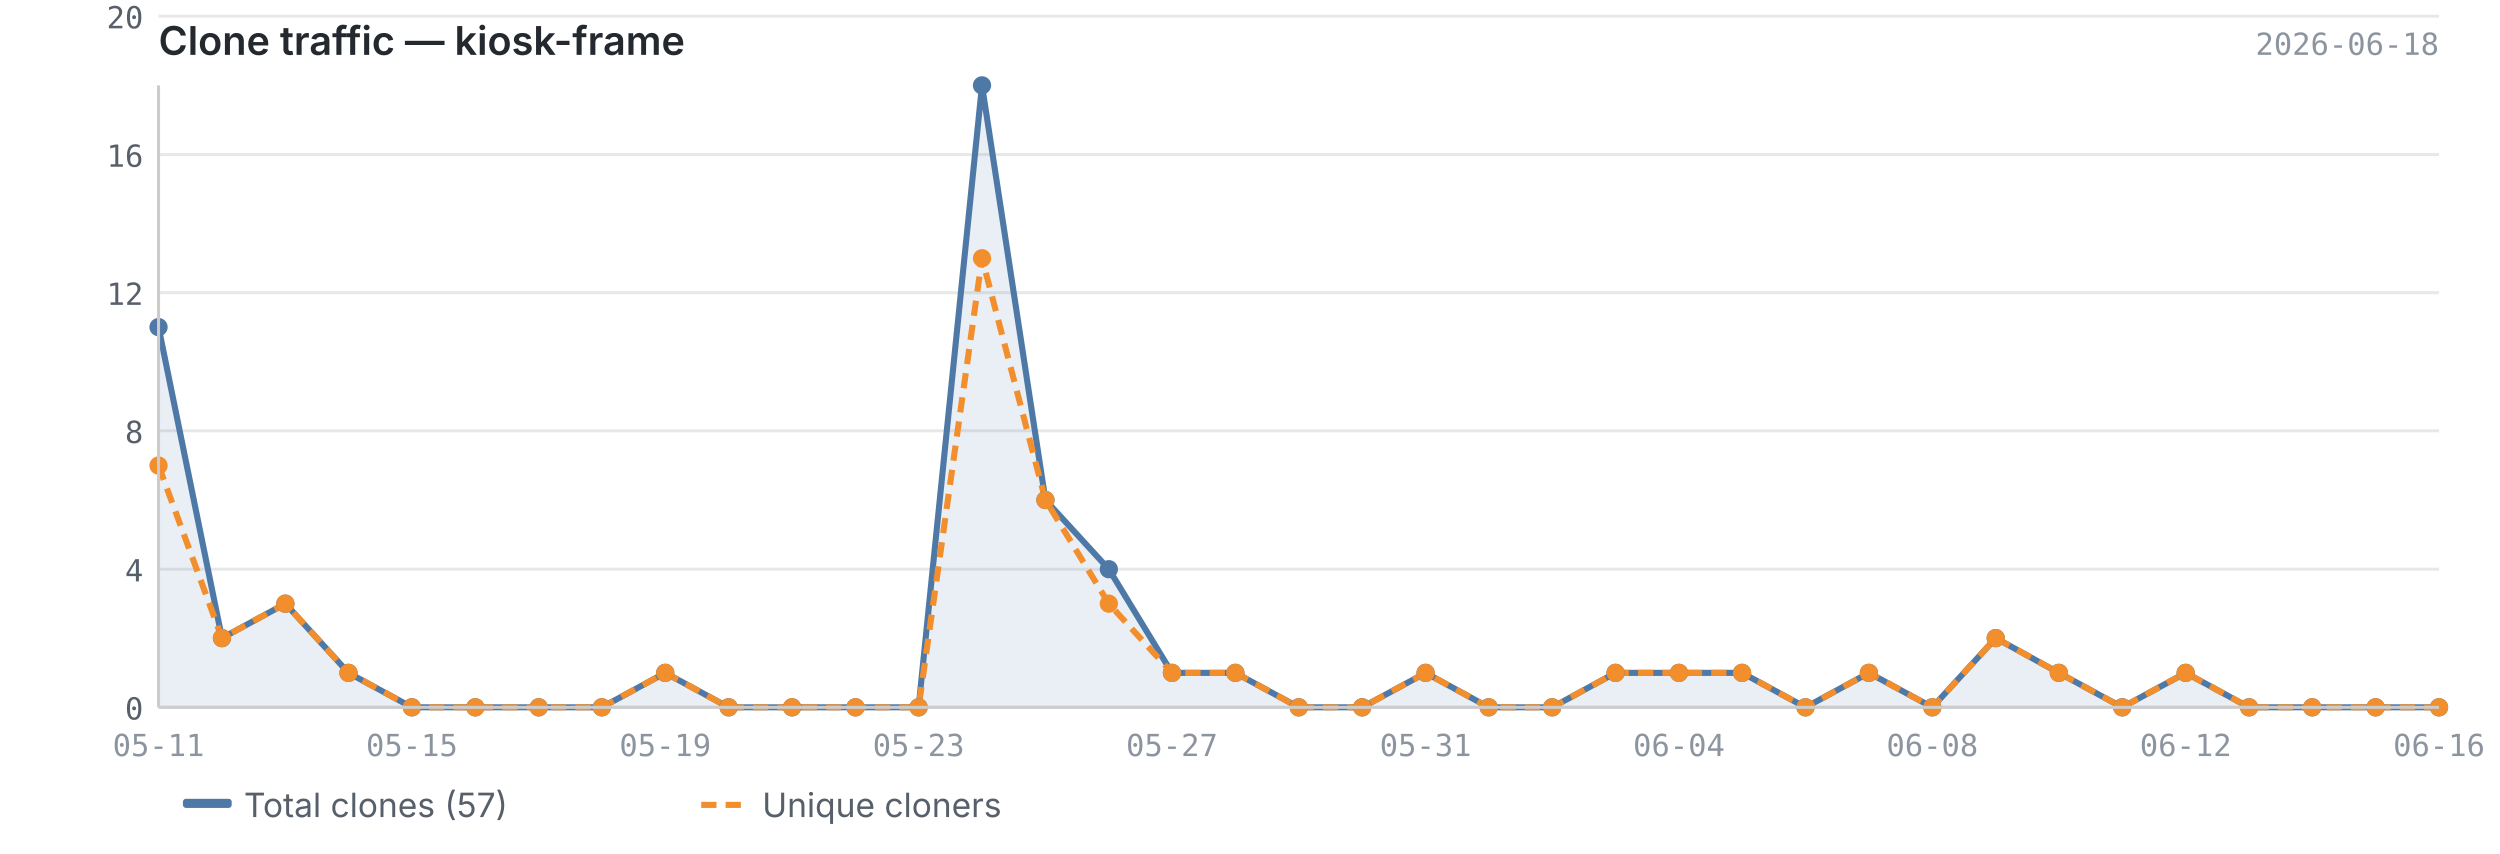
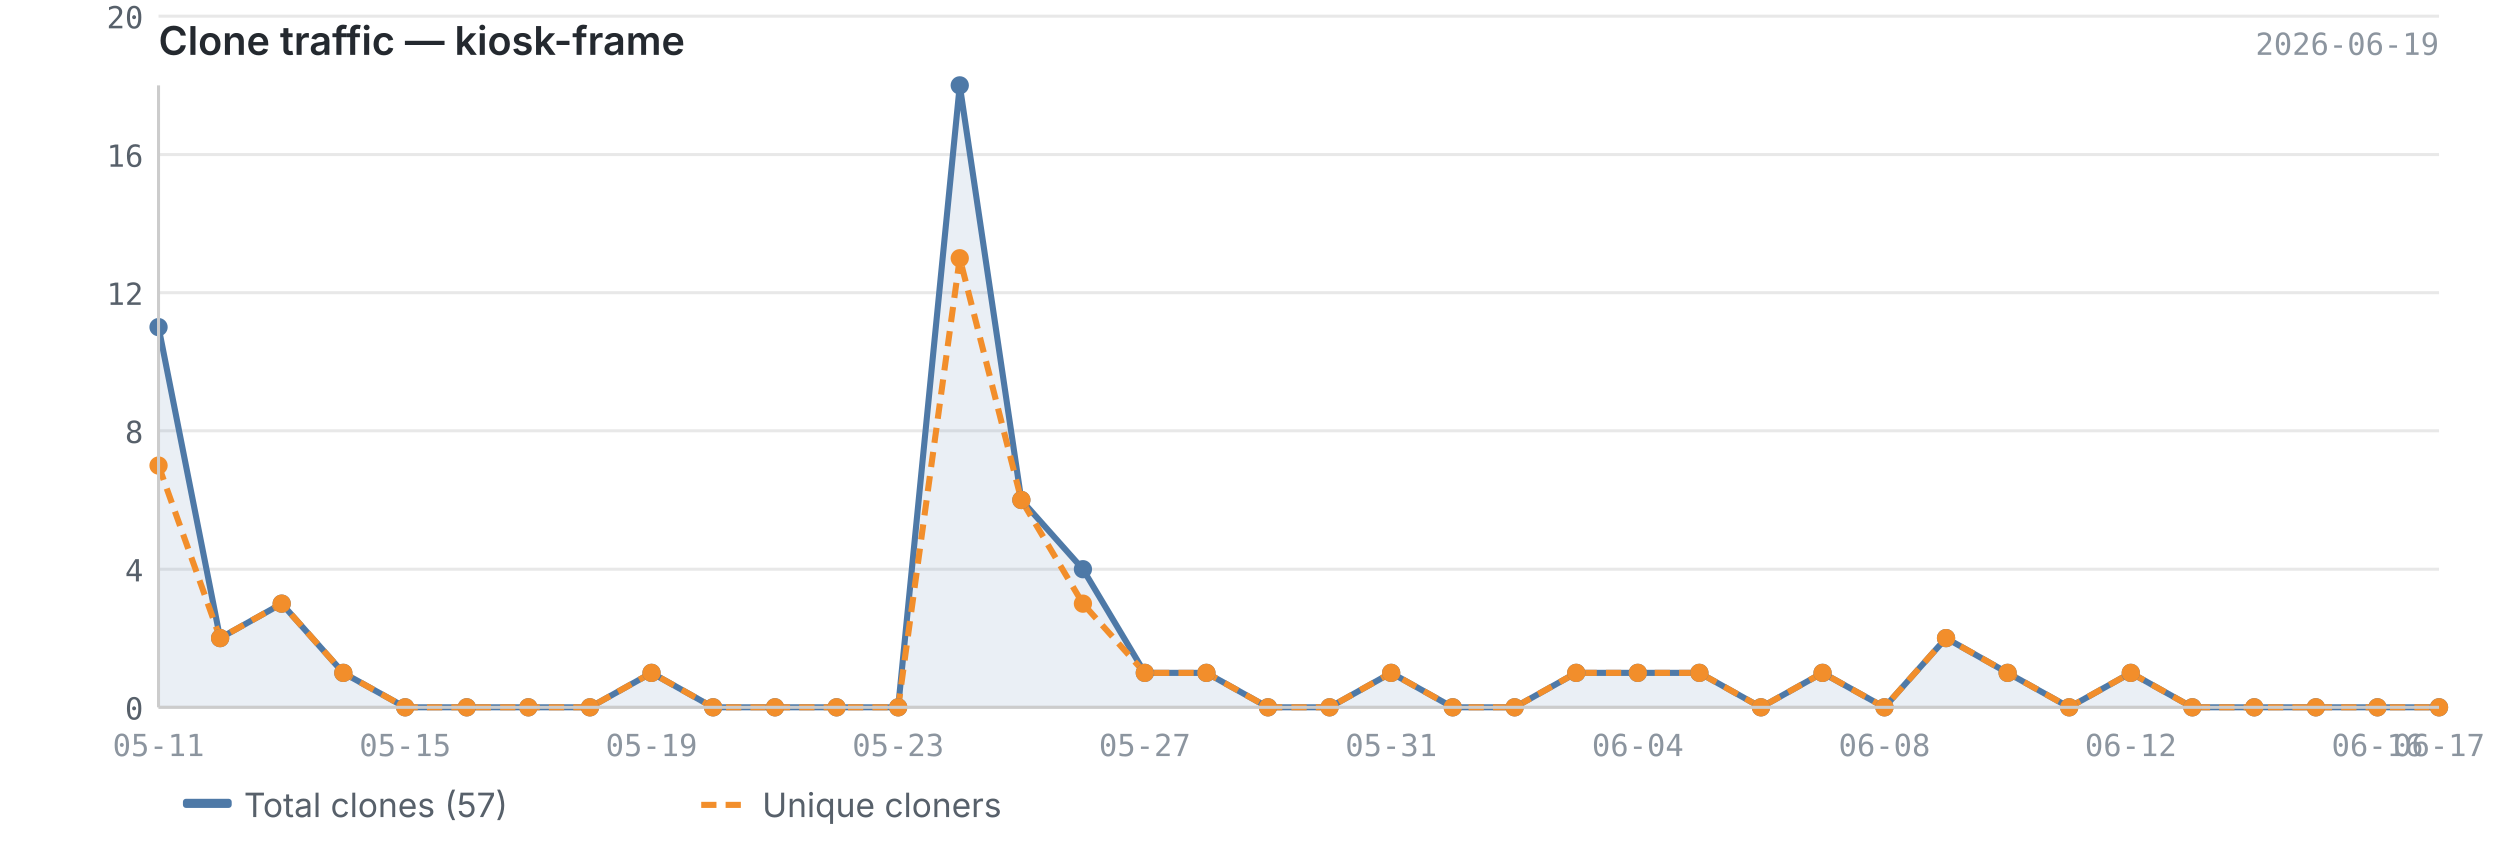
<svg xmlns="http://www.w3.org/2000/svg" viewBox="0 0 820 280" width="820" height="280">
  <text x="52" y="18" font-size="13" font-weight="600" fill="#24292f" font-family="-apple-system, BlinkMacSystemFont, 'Segoe UI', sans-serif">Clone traffic — kiosk-frame</text>
-   <text x="800" y="18" font-size="10" fill="#8c959f" font-family="ui-monospace, SFMono-Regular, 'SF Mono', Menlo, monospace" text-anchor="end">2026-06-18</text>
+   <text x="800" y="18" font-size="10" fill="#8c959f" font-family="ui-monospace, SFMono-Regular, 'SF Mono', Menlo, monospace" text-anchor="end">2026-06-19</text>
  <line x1="52" y1="232.0" x2="800" y2="232.0" stroke="#e8e8e8" stroke-width="1" />
  <line x1="52" y1="186.7" x2="800" y2="186.7" stroke="#e8e8e8" stroke-width="1" />
  <line x1="52" y1="141.3" x2="800" y2="141.3" stroke="#e8e8e8" stroke-width="1" />
  <line x1="52" y1="96.0" x2="800" y2="96.0" stroke="#e8e8e8" stroke-width="1" />
  <line x1="52" y1="50.7" x2="800" y2="50.7" stroke="#e8e8e8" stroke-width="1" />
  <line x1="52" y1="5.3" x2="800" y2="5.3" stroke="#e8e8e8" stroke-width="1" />
-   <path d="M52.0,107.3 L52.0,107.3 L72.8,209.3 L93.6,198.0 L114.3,220.7 L135.1,232.0 L155.9,232.0 L176.7,232.0 L197.4,232.0 L218.2,220.7 L239.0,232.0 L259.8,232.0 L280.6,232.0 L301.3,232.0 L322.1,28.0 L342.9,164.0 L363.7,186.7 L384.4,220.7 L405.2,220.7 L426.0,232.0 L446.8,232.0 L467.6,220.7 L488.3,232.0 L509.1,232.0 L529.9,220.7 L550.7,220.7 L571.4,220.7 L592.2,232.0 L613.0,220.7 L633.8,232.0 L654.6,209.3 L675.3,220.7 L696.1,232.0 L716.9,220.7 L737.7,232.0 L758.4,232.0 L779.2,232.0 L800.0,232.0 L800.0,232.0 L52.0,232.0Z" fill="#4e79a7" opacity="0.12" />
-   <polyline points="52.0,107.3 72.8,209.3 93.6,198.0 114.3,220.7 135.1,232.0 155.9,232.0 176.7,232.0 197.4,232.0 218.2,220.7 239.0,232.0 259.8,232.0 280.6,232.0 301.3,232.0 322.1,28.0 342.9,164.0 363.7,186.7 384.4,220.7 405.2,220.7 426.0,232.0 446.8,232.0 467.6,220.7 488.3,232.0 509.1,232.0 529.9,220.7 550.7,220.7 571.4,220.7 592.2,232.0 613.0,220.7 633.8,232.0 654.6,209.3 675.3,220.7 696.1,232.0 716.9,220.7 737.7,232.0 758.4,232.0 779.2,232.0 800.0,232.0" fill="none" stroke="#4e79a7" stroke-width="2" stroke-linejoin="round" />
-   <polyline points="52.0,152.7 72.8,209.3 93.6,198.0 114.3,220.7 135.1,232.0 155.9,232.0 176.7,232.0 197.4,232.0 218.2,220.7 239.0,232.0 259.8,232.0 280.6,232.0 301.3,232.0 322.1,84.7 342.9,164.0 363.7,198.0 384.4,220.7 405.2,220.7 426.0,232.0 446.8,232.0 467.6,220.7 488.3,232.0 509.1,232.0 529.9,220.7 550.7,220.7 571.4,220.7 592.2,232.0 613.0,220.7 633.8,232.0 654.6,209.3 675.3,220.7 696.1,232.0 716.9,220.7 737.7,232.0 758.4,232.0 779.2,232.0 800.0,232.0" fill="none" stroke="#f28e2b" stroke-width="2" stroke-linejoin="round" stroke-dasharray="5,3" />
+   <path d="M52.0,107.3 L52.0,107.3 L72.2,209.3 L92.4,198.0 L112.6,220.7 L132.9,232.0 L153.1,232.0 L173.3,232.0 L193.5,232.0 L213.7,220.7 L233.9,232.0 L254.2,232.0 L274.4,232.0 L294.6,232.0 L314.8,28.0 L335.0,164.0 L355.2,186.7 L375.5,220.7 L395.7,220.7 L415.9,232.0 L436.1,232.0 L456.3,220.7 L476.5,232.0 L496.8,232.0 L517.0,220.7 L537.2,220.7 L557.4,220.7 L577.6,232.0 L597.8,220.7 L618.1,232.0 L638.3,209.3 L658.5,220.7 L678.7,232.0 L698.9,220.7 L719.1,232.0 L739.4,232.0 L759.6,232.0 L779.8,232.0 L800.0,232.0 L800.0,232.0 L52.0,232.0Z" fill="#4e79a7" opacity="0.12" />
+   <polyline points="52.0,107.3 72.2,209.3 92.4,198.0 112.6,220.7 132.9,232.0 153.1,232.0 173.3,232.0 193.5,232.0 213.7,220.7 233.9,232.0 254.2,232.0 274.4,232.0 294.6,232.0 314.8,28.0 335.0,164.0 355.2,186.7 375.5,220.7 395.7,220.7 415.9,232.0 436.1,232.0 456.3,220.7 476.5,232.0 496.8,232.0 517.0,220.7 537.2,220.7 557.4,220.7 577.6,232.0 597.8,220.7 618.1,232.0 638.3,209.3 658.5,220.7 678.7,232.0 698.9,220.7 719.1,232.0 739.4,232.0 759.6,232.0 779.8,232.0 800.0,232.0" fill="none" stroke="#4e79a7" stroke-width="2" stroke-linejoin="round" />
+   <polyline points="52.0,152.7 72.2,209.3 92.4,198.0 112.6,220.7 132.9,232.0 153.1,232.0 173.3,232.0 193.5,232.0 213.7,220.7 233.9,232.0 254.2,232.0 274.4,232.0 294.6,232.0 314.8,84.7 335.0,164.0 355.2,198.0 375.5,220.7 395.7,220.7 415.9,232.0 436.1,232.0 456.3,220.7 476.5,232.0 496.8,232.0 517.0,220.7 537.2,220.7 557.4,220.7 577.6,232.0 597.8,220.7 618.1,232.0 638.3,209.3 658.5,220.7 678.7,232.0 698.9,220.7 719.1,232.0 739.4,232.0 759.6,232.0 779.8,232.0 800.0,232.0" fill="none" stroke="#f28e2b" stroke-width="2" stroke-linejoin="round" stroke-dasharray="5,3" />
  <circle cx="52.0" cy="107.3" r="3" fill="#4e79a7" />
-   <circle cx="72.8" cy="209.3" r="3" fill="#4e79a7" />
-   <circle cx="93.6" cy="198.0" r="3" fill="#4e79a7" />
-   <circle cx="114.3" cy="220.7" r="3" fill="#4e79a7" />
-   <circle cx="135.1" cy="232.0" r="3" fill="#4e79a7" />
-   <circle cx="155.9" cy="232.0" r="3" fill="#4e79a7" />
-   <circle cx="176.7" cy="232.0" r="3" fill="#4e79a7" />
-   <circle cx="197.4" cy="232.0" r="3" fill="#4e79a7" />
-   <circle cx="218.2" cy="220.7" r="3" fill="#4e79a7" />
-   <circle cx="239.0" cy="232.0" r="3" fill="#4e79a7" />
-   <circle cx="259.8" cy="232.0" r="3" fill="#4e79a7" />
-   <circle cx="280.6" cy="232.0" r="3" fill="#4e79a7" />
-   <circle cx="301.3" cy="232.0" r="3" fill="#4e79a7" />
-   <circle cx="322.1" cy="28.0" r="3" fill="#4e79a7" />
-   <circle cx="342.9" cy="164.0" r="3" fill="#4e79a7" />
-   <circle cx="363.7" cy="186.7" r="3" fill="#4e79a7" />
-   <circle cx="384.4" cy="220.7" r="3" fill="#4e79a7" />
-   <circle cx="405.2" cy="220.7" r="3" fill="#4e79a7" />
-   <circle cx="426.0" cy="232.0" r="3" fill="#4e79a7" />
-   <circle cx="446.8" cy="232.0" r="3" fill="#4e79a7" />
-   <circle cx="467.6" cy="220.7" r="3" fill="#4e79a7" />
-   <circle cx="488.3" cy="232.0" r="3" fill="#4e79a7" />
-   <circle cx="509.1" cy="232.0" r="3" fill="#4e79a7" />
-   <circle cx="529.9" cy="220.7" r="3" fill="#4e79a7" />
-   <circle cx="550.7" cy="220.7" r="3" fill="#4e79a7" />
-   <circle cx="571.4" cy="220.7" r="3" fill="#4e79a7" />
-   <circle cx="592.2" cy="232.0" r="3" fill="#4e79a7" />
-   <circle cx="613.0" cy="220.7" r="3" fill="#4e79a7" />
-   <circle cx="633.8" cy="232.0" r="3" fill="#4e79a7" />
-   <circle cx="654.6" cy="209.3" r="3" fill="#4e79a7" />
-   <circle cx="675.3" cy="220.7" r="3" fill="#4e79a7" />
-   <circle cx="696.1" cy="232.0" r="3" fill="#4e79a7" />
-   <circle cx="716.9" cy="220.7" r="3" fill="#4e79a7" />
-   <circle cx="737.7" cy="232.0" r="3" fill="#4e79a7" />
-   <circle cx="758.4" cy="232.0" r="3" fill="#4e79a7" />
-   <circle cx="779.2" cy="232.0" r="3" fill="#4e79a7" />
+   <circle cx="72.2" cy="209.3" r="3" fill="#4e79a7" />
+   <circle cx="92.4" cy="198.0" r="3" fill="#4e79a7" />
+   <circle cx="112.6" cy="220.7" r="3" fill="#4e79a7" />
+   <circle cx="132.9" cy="232.0" r="3" fill="#4e79a7" />
+   <circle cx="153.1" cy="232.0" r="3" fill="#4e79a7" />
+   <circle cx="173.3" cy="232.0" r="3" fill="#4e79a7" />
+   <circle cx="193.5" cy="232.0" r="3" fill="#4e79a7" />
+   <circle cx="213.7" cy="220.7" r="3" fill="#4e79a7" />
+   <circle cx="233.9" cy="232.0" r="3" fill="#4e79a7" />
+   <circle cx="254.2" cy="232.0" r="3" fill="#4e79a7" />
+   <circle cx="274.4" cy="232.0" r="3" fill="#4e79a7" />
+   <circle cx="294.6" cy="232.0" r="3" fill="#4e79a7" />
+   <circle cx="314.8" cy="28.0" r="3" fill="#4e79a7" />
+   <circle cx="335.0" cy="164.0" r="3" fill="#4e79a7" />
+   <circle cx="355.2" cy="186.7" r="3" fill="#4e79a7" />
+   <circle cx="375.5" cy="220.7" r="3" fill="#4e79a7" />
+   <circle cx="395.7" cy="220.7" r="3" fill="#4e79a7" />
+   <circle cx="415.9" cy="232.0" r="3" fill="#4e79a7" />
+   <circle cx="436.1" cy="232.0" r="3" fill="#4e79a7" />
+   <circle cx="456.3" cy="220.7" r="3" fill="#4e79a7" />
+   <circle cx="476.5" cy="232.0" r="3" fill="#4e79a7" />
+   <circle cx="496.8" cy="232.0" r="3" fill="#4e79a7" />
+   <circle cx="517.0" cy="220.7" r="3" fill="#4e79a7" />
+   <circle cx="537.2" cy="220.7" r="3" fill="#4e79a7" />
+   <circle cx="557.4" cy="220.7" r="3" fill="#4e79a7" />
+   <circle cx="577.6" cy="232.0" r="3" fill="#4e79a7" />
+   <circle cx="597.8" cy="220.7" r="3" fill="#4e79a7" />
+   <circle cx="618.1" cy="232.0" r="3" fill="#4e79a7" />
+   <circle cx="638.3" cy="209.3" r="3" fill="#4e79a7" />
+   <circle cx="658.5" cy="220.7" r="3" fill="#4e79a7" />
+   <circle cx="678.7" cy="232.0" r="3" fill="#4e79a7" />
+   <circle cx="698.9" cy="220.7" r="3" fill="#4e79a7" />
+   <circle cx="719.1" cy="232.0" r="3" fill="#4e79a7" />
+   <circle cx="739.4" cy="232.0" r="3" fill="#4e79a7" />
+   <circle cx="759.6" cy="232.0" r="3" fill="#4e79a7" />
+   <circle cx="779.8" cy="232.0" r="3" fill="#4e79a7" />
  <circle cx="800.0" cy="232.0" r="3" fill="#4e79a7" />
  <circle cx="52.0" cy="152.7" r="3" fill="#f28e2b" />
-   <circle cx="72.8" cy="209.3" r="3" fill="#f28e2b" />
-   <circle cx="93.6" cy="198.0" r="3" fill="#f28e2b" />
-   <circle cx="114.3" cy="220.7" r="3" fill="#f28e2b" />
-   <circle cx="135.1" cy="232.0" r="3" fill="#f28e2b" />
-   <circle cx="155.9" cy="232.0" r="3" fill="#f28e2b" />
-   <circle cx="176.7" cy="232.0" r="3" fill="#f28e2b" />
-   <circle cx="197.4" cy="232.0" r="3" fill="#f28e2b" />
-   <circle cx="218.2" cy="220.7" r="3" fill="#f28e2b" />
-   <circle cx="239.0" cy="232.0" r="3" fill="#f28e2b" />
-   <circle cx="259.8" cy="232.0" r="3" fill="#f28e2b" />
-   <circle cx="280.6" cy="232.0" r="3" fill="#f28e2b" />
-   <circle cx="301.3" cy="232.0" r="3" fill="#f28e2b" />
-   <circle cx="322.1" cy="84.7" r="3" fill="#f28e2b" />
-   <circle cx="342.9" cy="164.0" r="3" fill="#f28e2b" />
-   <circle cx="363.7" cy="198.0" r="3" fill="#f28e2b" />
-   <circle cx="384.4" cy="220.7" r="3" fill="#f28e2b" />
-   <circle cx="405.2" cy="220.7" r="3" fill="#f28e2b" />
-   <circle cx="426.0" cy="232.0" r="3" fill="#f28e2b" />
-   <circle cx="446.8" cy="232.0" r="3" fill="#f28e2b" />
-   <circle cx="467.6" cy="220.7" r="3" fill="#f28e2b" />
-   <circle cx="488.3" cy="232.0" r="3" fill="#f28e2b" />
-   <circle cx="509.1" cy="232.0" r="3" fill="#f28e2b" />
-   <circle cx="529.9" cy="220.7" r="3" fill="#f28e2b" />
-   <circle cx="550.7" cy="220.7" r="3" fill="#f28e2b" />
-   <circle cx="571.4" cy="220.7" r="3" fill="#f28e2b" />
-   <circle cx="592.2" cy="232.0" r="3" fill="#f28e2b" />
-   <circle cx="613.0" cy="220.7" r="3" fill="#f28e2b" />
-   <circle cx="633.8" cy="232.0" r="3" fill="#f28e2b" />
-   <circle cx="654.6" cy="209.3" r="3" fill="#f28e2b" />
-   <circle cx="675.3" cy="220.7" r="3" fill="#f28e2b" />
-   <circle cx="696.1" cy="232.0" r="3" fill="#f28e2b" />
-   <circle cx="716.9" cy="220.7" r="3" fill="#f28e2b" />
-   <circle cx="737.7" cy="232.0" r="3" fill="#f28e2b" />
-   <circle cx="758.4" cy="232.0" r="3" fill="#f28e2b" />
-   <circle cx="779.2" cy="232.0" r="3" fill="#f28e2b" />
+   <circle cx="72.2" cy="209.3" r="3" fill="#f28e2b" />
+   <circle cx="92.4" cy="198.0" r="3" fill="#f28e2b" />
+   <circle cx="112.6" cy="220.7" r="3" fill="#f28e2b" />
+   <circle cx="132.9" cy="232.0" r="3" fill="#f28e2b" />
+   <circle cx="153.1" cy="232.0" r="3" fill="#f28e2b" />
+   <circle cx="173.3" cy="232.0" r="3" fill="#f28e2b" />
+   <circle cx="193.5" cy="232.0" r="3" fill="#f28e2b" />
+   <circle cx="213.7" cy="220.7" r="3" fill="#f28e2b" />
+   <circle cx="233.9" cy="232.0" r="3" fill="#f28e2b" />
+   <circle cx="254.2" cy="232.0" r="3" fill="#f28e2b" />
+   <circle cx="274.4" cy="232.0" r="3" fill="#f28e2b" />
+   <circle cx="294.6" cy="232.0" r="3" fill="#f28e2b" />
+   <circle cx="314.8" cy="84.7" r="3" fill="#f28e2b" />
+   <circle cx="335.0" cy="164.0" r="3" fill="#f28e2b" />
+   <circle cx="355.2" cy="198.0" r="3" fill="#f28e2b" />
+   <circle cx="375.5" cy="220.7" r="3" fill="#f28e2b" />
+   <circle cx="395.7" cy="220.7" r="3" fill="#f28e2b" />
+   <circle cx="415.9" cy="232.0" r="3" fill="#f28e2b" />
+   <circle cx="436.1" cy="232.0" r="3" fill="#f28e2b" />
+   <circle cx="456.3" cy="220.7" r="3" fill="#f28e2b" />
+   <circle cx="476.5" cy="232.0" r="3" fill="#f28e2b" />
+   <circle cx="496.8" cy="232.0" r="3" fill="#f28e2b" />
+   <circle cx="517.0" cy="220.7" r="3" fill="#f28e2b" />
+   <circle cx="537.2" cy="220.7" r="3" fill="#f28e2b" />
+   <circle cx="557.4" cy="220.7" r="3" fill="#f28e2b" />
+   <circle cx="577.6" cy="232.0" r="3" fill="#f28e2b" />
+   <circle cx="597.8" cy="220.7" r="3" fill="#f28e2b" />
+   <circle cx="618.1" cy="232.0" r="3" fill="#f28e2b" />
+   <circle cx="638.3" cy="209.3" r="3" fill="#f28e2b" />
+   <circle cx="658.5" cy="220.7" r="3" fill="#f28e2b" />
+   <circle cx="678.7" cy="232.0" r="3" fill="#f28e2b" />
+   <circle cx="698.9" cy="220.7" r="3" fill="#f28e2b" />
+   <circle cx="719.1" cy="232.0" r="3" fill="#f28e2b" />
+   <circle cx="739.4" cy="232.0" r="3" fill="#f28e2b" />
+   <circle cx="759.6" cy="232.0" r="3" fill="#f28e2b" />
+   <circle cx="779.8" cy="232.0" r="3" fill="#f28e2b" />
  <circle cx="800.0" cy="232.0" r="3" fill="#f28e2b" />
  <line x1="52" y1="28" x2="52" y2="232" stroke="#cccccc" stroke-width="1" />
  <line x1="52" y1="232" x2="800" y2="232" stroke="#cccccc" stroke-width="1" />
  <text x="47" y="236.0" text-anchor="end" font-size="10" fill="#57606a" font-family="ui-monospace, SFMono-Regular, 'SF Mono', Menlo, monospace">0</text>
  <text x="47" y="190.7" text-anchor="end" font-size="10" fill="#57606a" font-family="ui-monospace, SFMono-Regular, 'SF Mono', Menlo, monospace">4</text>
  <text x="47" y="145.3" text-anchor="end" font-size="10" fill="#57606a" font-family="ui-monospace, SFMono-Regular, 'SF Mono', Menlo, monospace">8</text>
  <text x="47" y="100.0" text-anchor="end" font-size="10" fill="#57606a" font-family="ui-monospace, SFMono-Regular, 'SF Mono', Menlo, monospace">12</text>
  <text x="47" y="54.7" text-anchor="end" font-size="10" fill="#57606a" font-family="ui-monospace, SFMono-Regular, 'SF Mono', Menlo, monospace">16</text>
  <text x="47" y="9.3" text-anchor="end" font-size="10" fill="#57606a" font-family="ui-monospace, SFMono-Regular, 'SF Mono', Menlo, monospace">20</text>
  <text x="52.0" y="248" text-anchor="middle" font-size="10" fill="#8c959f" font-family="ui-monospace, SFMono-Regular, 'SF Mono', Menlo, monospace">05-11</text>
-   <text x="716.9" y="248" text-anchor="middle" font-size="10" fill="#8c959f" font-family="ui-monospace, SFMono-Regular, 'SF Mono', Menlo, monospace">06-12</text>
-   <text x="135.1" y="248" text-anchor="middle" font-size="10" fill="#8c959f" font-family="ui-monospace, SFMono-Regular, 'SF Mono', Menlo, monospace">05-15</text>
-   <text x="800.0" y="248" text-anchor="middle" font-size="10" fill="#8c959f" font-family="ui-monospace, SFMono-Regular, 'SF Mono', Menlo, monospace">06-16</text>
-   <text x="218.2" y="248" text-anchor="middle" font-size="10" fill="#8c959f" font-family="ui-monospace, SFMono-Regular, 'SF Mono', Menlo, monospace">05-19</text>
-   <text x="301.3" y="248" text-anchor="middle" font-size="10" fill="#8c959f" font-family="ui-monospace, SFMono-Regular, 'SF Mono', Menlo, monospace">05-23</text>
-   <text x="384.4" y="248" text-anchor="middle" font-size="10" fill="#8c959f" font-family="ui-monospace, SFMono-Regular, 'SF Mono', Menlo, monospace">05-27</text>
-   <text x="467.6" y="248" text-anchor="middle" font-size="10" fill="#8c959f" font-family="ui-monospace, SFMono-Regular, 'SF Mono', Menlo, monospace">05-31</text>
-   <text x="550.7" y="248" text-anchor="middle" font-size="10" fill="#8c959f" font-family="ui-monospace, SFMono-Regular, 'SF Mono', Menlo, monospace">06-04</text>
-   <text x="633.8" y="248" text-anchor="middle" font-size="10" fill="#8c959f" font-family="ui-monospace, SFMono-Regular, 'SF Mono', Menlo, monospace">06-08</text>
+   <text x="698.9" y="248" text-anchor="middle" font-size="10" fill="#8c959f" font-family="ui-monospace, SFMono-Regular, 'SF Mono', Menlo, monospace">06-12</text>
+   <text x="132.9" y="248" text-anchor="middle" font-size="10" fill="#8c959f" font-family="ui-monospace, SFMono-Regular, 'SF Mono', Menlo, monospace">05-15</text>
+   <text x="779.8" y="248" text-anchor="middle" font-size="10" fill="#8c959f" font-family="ui-monospace, SFMono-Regular, 'SF Mono', Menlo, monospace">06-16</text>
+   <text x="800.0" y="248" text-anchor="middle" font-size="10" fill="#8c959f" font-family="ui-monospace, SFMono-Regular, 'SF Mono', Menlo, monospace">06-17</text>
+   <text x="213.7" y="248" text-anchor="middle" font-size="10" fill="#8c959f" font-family="ui-monospace, SFMono-Regular, 'SF Mono', Menlo, monospace">05-19</text>
+   <text x="294.6" y="248" text-anchor="middle" font-size="10" fill="#8c959f" font-family="ui-monospace, SFMono-Regular, 'SF Mono', Menlo, monospace">05-23</text>
+   <text x="375.5" y="248" text-anchor="middle" font-size="10" fill="#8c959f" font-family="ui-monospace, SFMono-Regular, 'SF Mono', Menlo, monospace">05-27</text>
+   <text x="456.3" y="248" text-anchor="middle" font-size="10" fill="#8c959f" font-family="ui-monospace, SFMono-Regular, 'SF Mono', Menlo, monospace">05-31</text>
+   <text x="537.2" y="248" text-anchor="middle" font-size="10" fill="#8c959f" font-family="ui-monospace, SFMono-Regular, 'SF Mono', Menlo, monospace">06-04</text>
+   <text x="618.1" y="248" text-anchor="middle" font-size="10" fill="#8c959f" font-family="ui-monospace, SFMono-Regular, 'SF Mono', Menlo, monospace">06-08</text>
  <rect x="60" y="262" width="16" height="3" fill="#4e79a7" rx="1" />
  <text x="80" y="268" font-size="11" fill="#57606a" font-family="-apple-system, BlinkMacSystemFont, 'Segoe UI', sans-serif">Total clones (57)</text>
  <line x1="230" y1="264" x2="246" y2="264" stroke="#f28e2b" stroke-width="2" stroke-dasharray="5,3" />
  <text x="250" y="268" font-size="11" fill="#57606a" font-family="-apple-system, BlinkMacSystemFont, 'Segoe UI', sans-serif">Unique cloners</text>
</svg>
